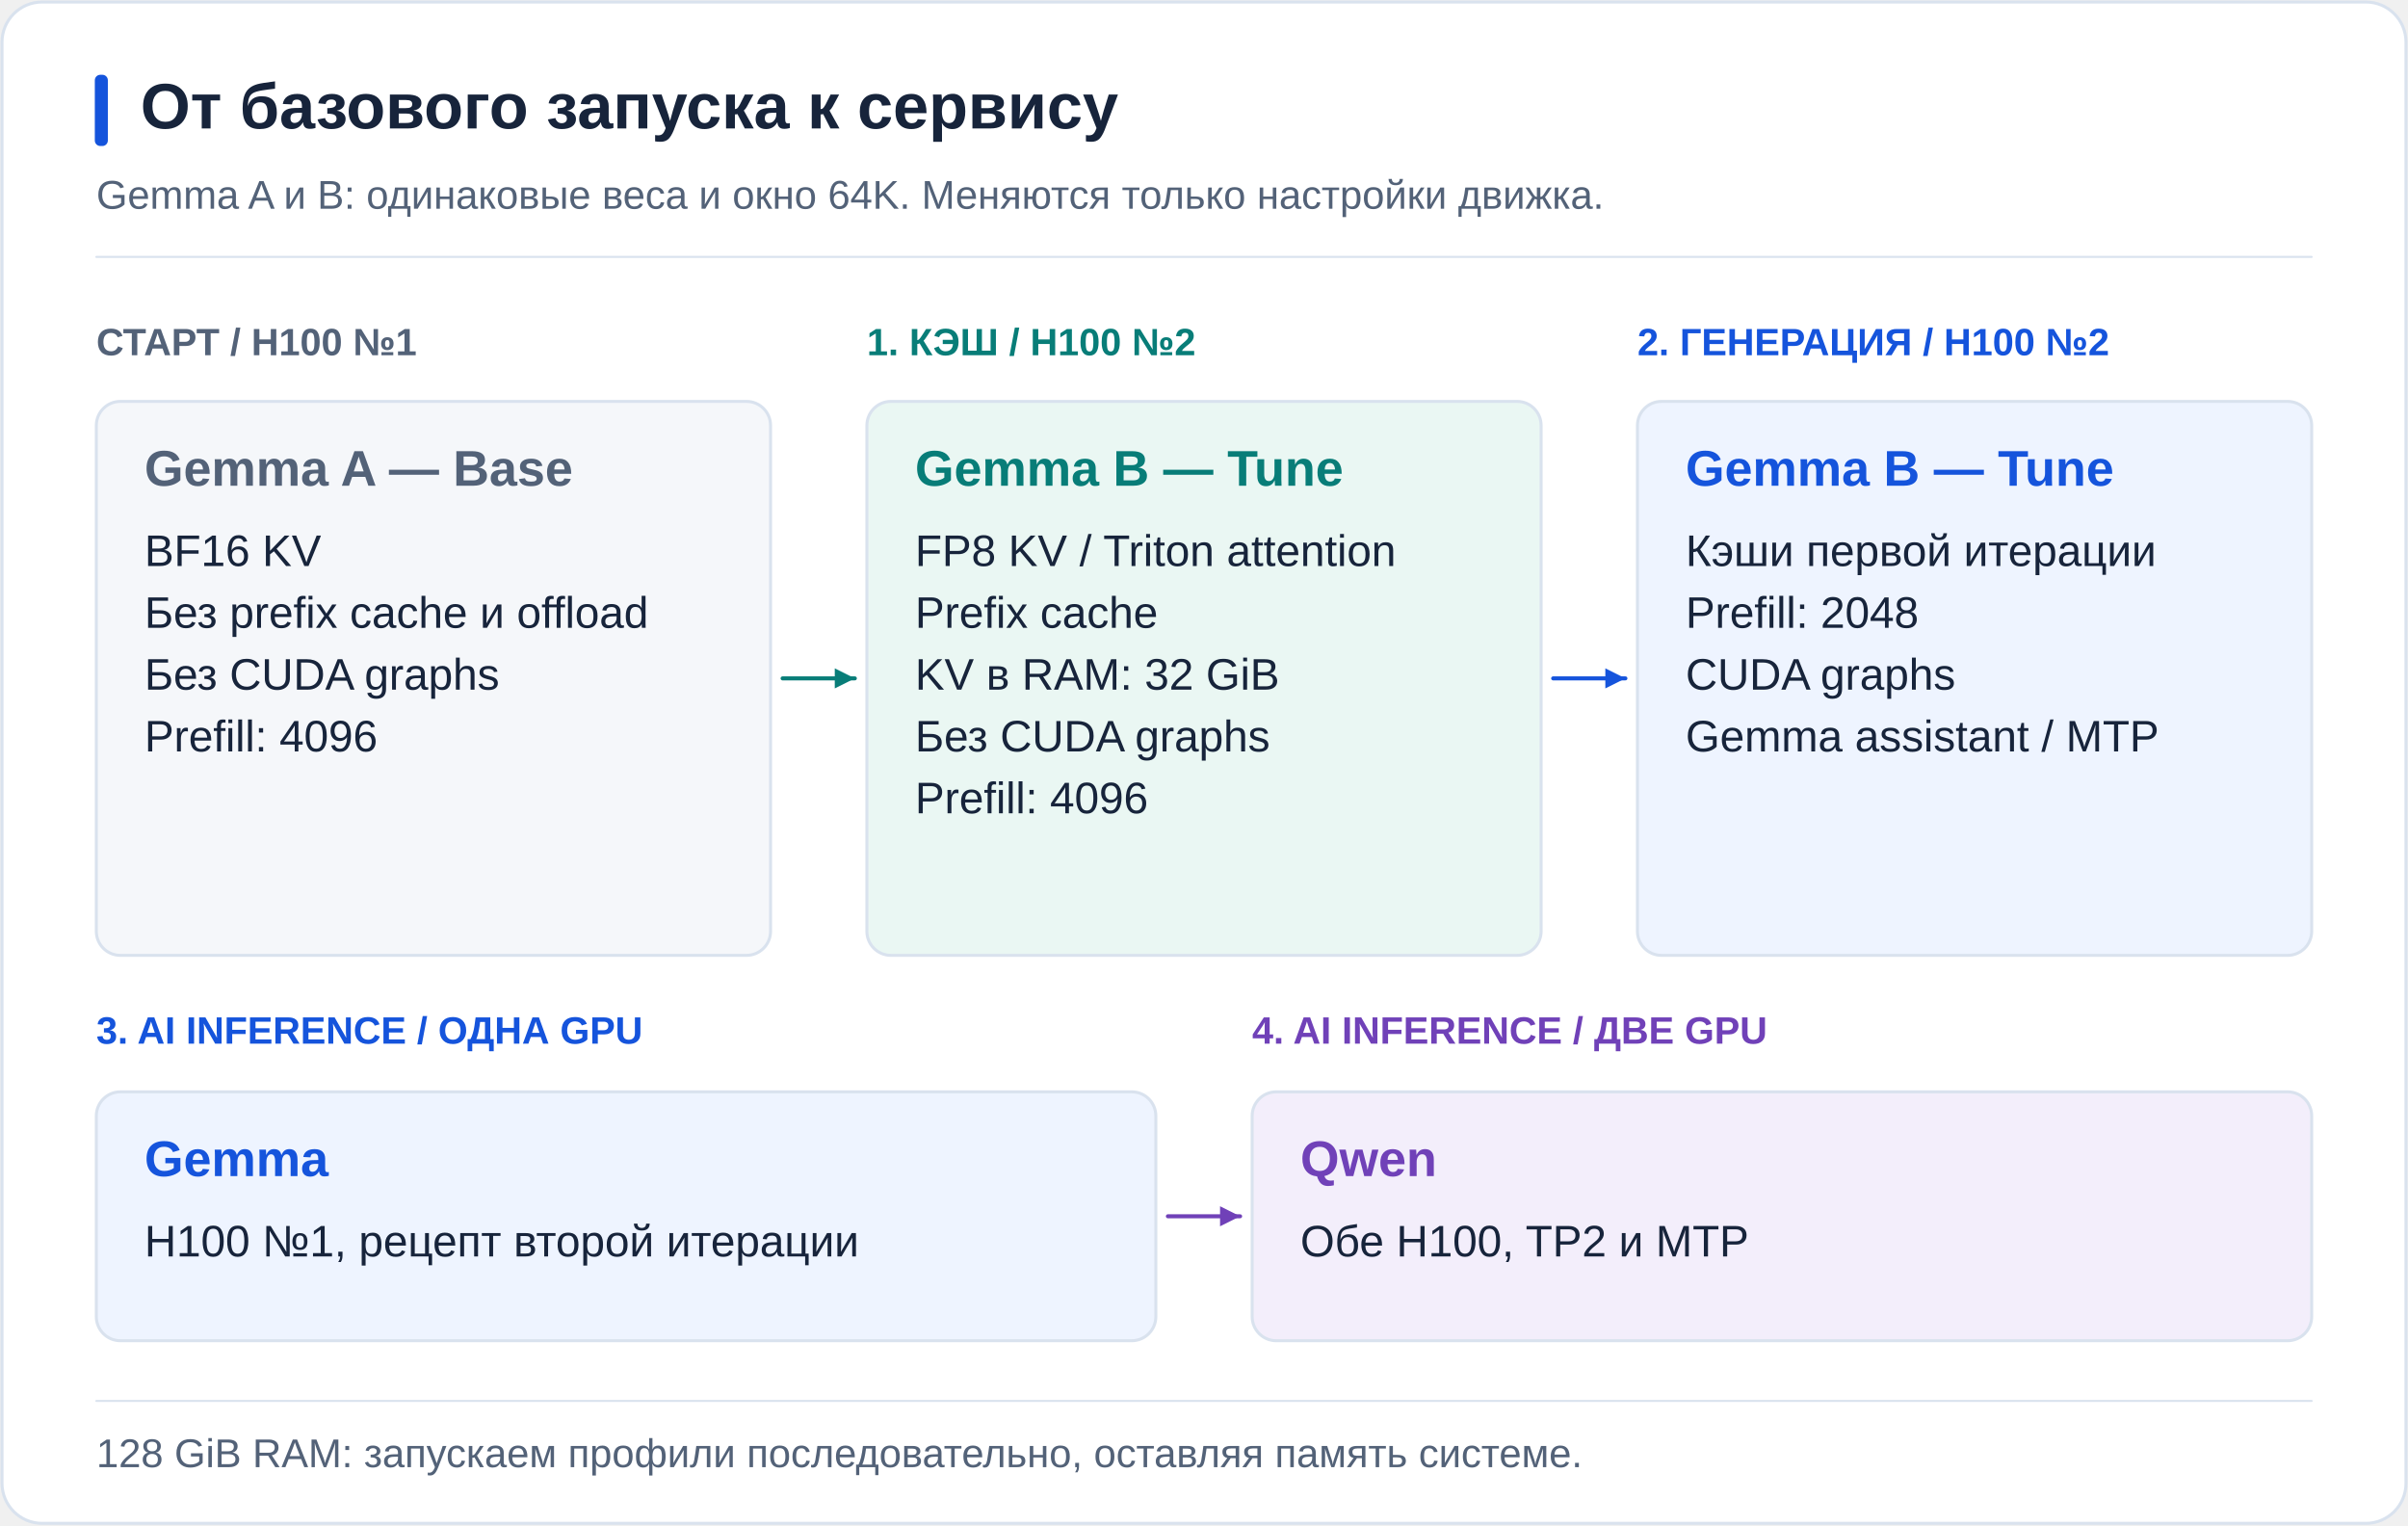
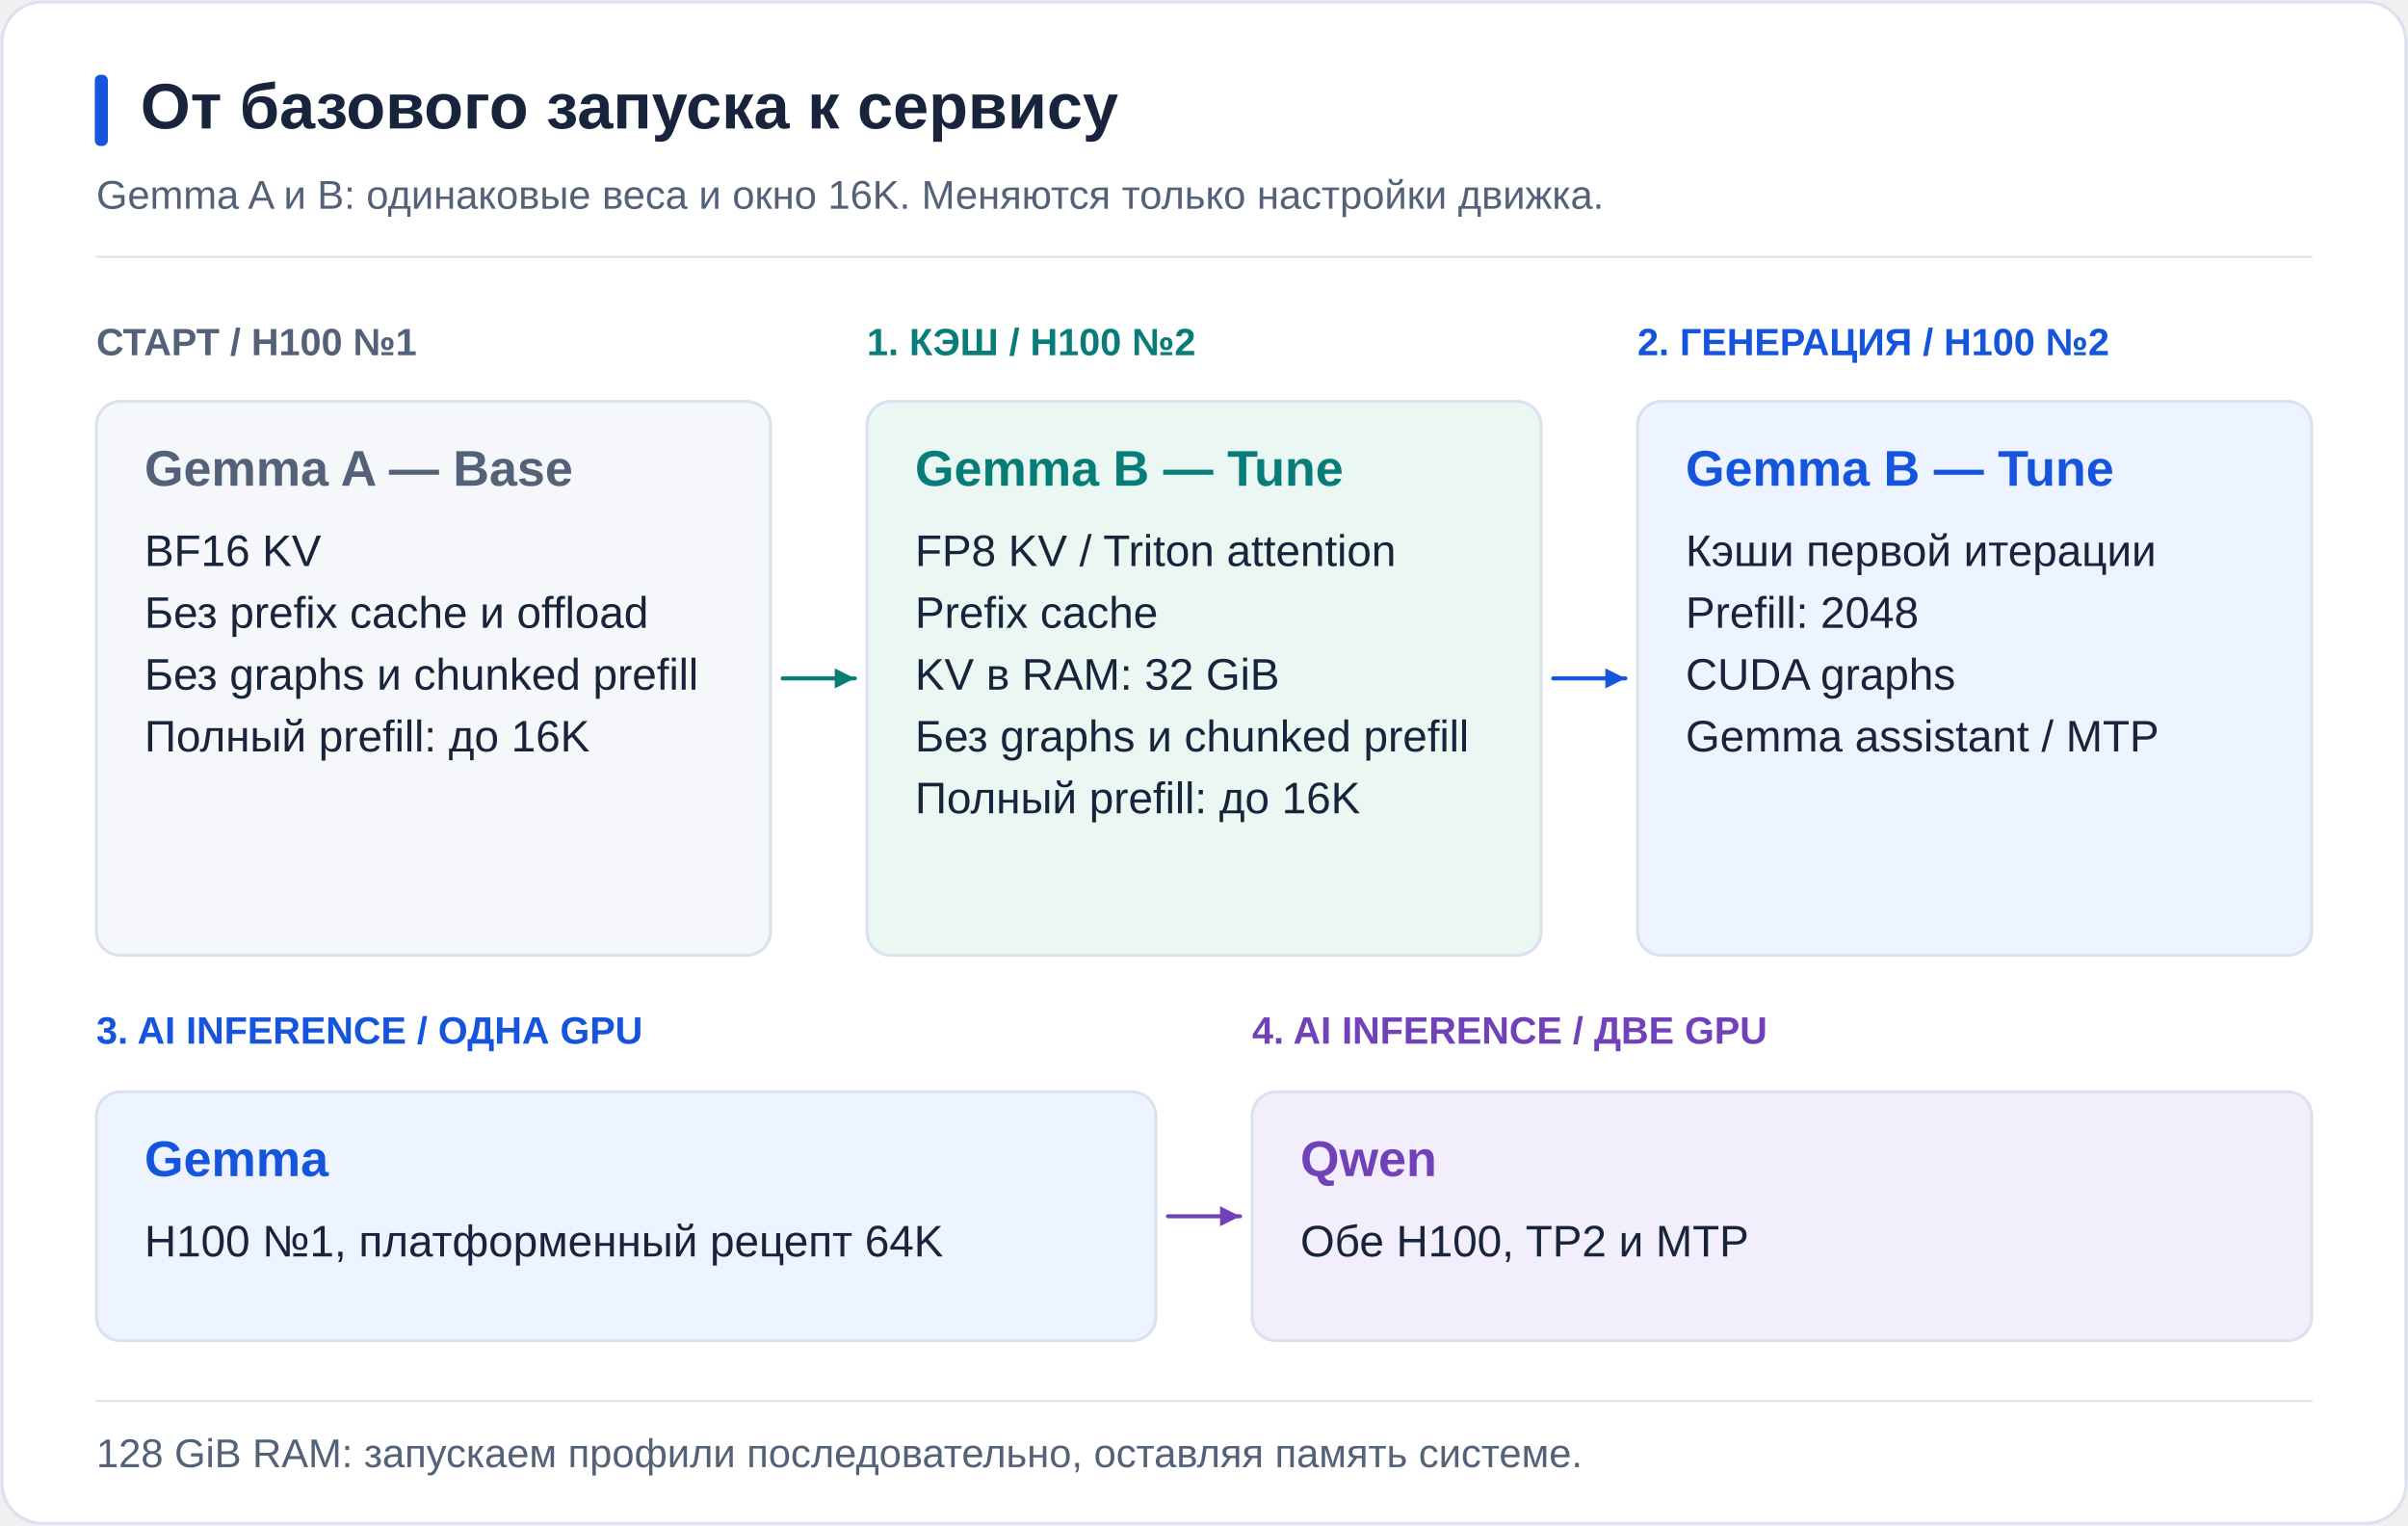
<svg xmlns="http://www.w3.org/2000/svg" width="1200" height="760" viewBox="0 0 1200 760" role="img" aria-labelledby="title desc" data-design="hardfest-v2">
  <defs>
    <marker id="arrow-1554dc" viewBox="0 0 10 10" refX="10" refY="5" markerWidth="10" markerHeight="10" markerUnits="userSpaceOnUse" orient="auto">
      <path d="M0 0 L10 5 L0 10 Z" fill="#1554dc" />
    </marker>
    <marker id="arrow-087d78" viewBox="0 0 10 10" refX="10" refY="5" markerWidth="10" markerHeight="10" markerUnits="userSpaceOnUse" orient="auto">
      <path d="M0 0 L10 5 L0 10 Z" fill="#087d78" />
    </marker>
    <marker id="arrow-7041b8" viewBox="0 0 10 10" refX="10" refY="5" markerWidth="10" markerHeight="10" markerUnits="userSpaceOnUse" orient="auto">
      <path d="M0 0 L10 5 L0 10 Z" fill="#7041b8" />
    </marker>
    <marker id="arrow-536278" viewBox="0 0 10 10" refX="10" refY="5" markerWidth="10" markerHeight="10" markerUnits="userSpaceOnUse" orient="auto">
      <path d="M0 0 L10 5 L0 10 Z" fill="#536278" />
    </marker>
  </defs>
  <style>text{font-family:Arial,Helvetica,sans-serif;font-variant-numeric:tabular-nums}</style>
  <rect x="1" y="1" width="1198" height="758" rx="20" fill="#ffffff" stroke="#d9e2ee" stroke-width="1.5" />
  <rect x="48" y="38" width="5" height="34" rx="2" fill="#1554dc" stroke="#1554dc" stroke-width="1.5" />
  <text x="70" y="64" font-size="32" fill="#17243b" text-anchor="start" font-weight="700" data-max-width="1082">
    <tspan x="70" dy="0">От базового запуска к сервису</tspan>
  </text>
  <text x="48" y="104" font-size="20" fill="#536278" text-anchor="start" data-max-width="1104">
-     <tspan x="48" dy="0">Gemma A и B: одинаковые веса и окно 64K. Меняются только настройки движка.</tspan>
+     <tspan x="48" dy="0">Gemma A и B: одинаковые веса и окно 16K. Меняются только настройки движка.</tspan>
  </text>
  <path d="M48 128 H1152" fill="none" stroke="#d9e2ee" stroke-width="1" stroke-linejoin="round" stroke-linecap="round" />
  <text x="48" y="177" font-size="19" fill="#536278" text-anchor="start" font-weight="700" data-max-width="336">
    <tspan x="48" dy="0">СТАРТ / H100 №1</tspan>
  </text>
  <text x="432" y="177" font-size="19" fill="#087d78" text-anchor="start" font-weight="700" data-max-width="336">
    <tspan x="432" dy="0">1. КЭШ / H100 №2</tspan>
  </text>
  <text x="816" y="177" font-size="19" fill="#1554dc" text-anchor="start" font-weight="700" data-max-width="336">
    <tspan x="816" dy="0">2. ГЕНЕРАЦИЯ / H100 №2</tspan>
  </text>
  <rect x="48" y="200" width="336" height="276" rx="12" fill="#f5f7fa" stroke="#d9e2ee" stroke-width="1.5" data-node="true" />
  <text x="72" y="242" font-size="25" fill="#536278" text-anchor="start" font-weight="700" data-max-width="288">
    <tspan x="72" dy="0">Gemma A — Base</tspan>
  </text>
  <text x="72" y="282" font-size="22" fill="#17243b" text-anchor="start" data-max-width="288">
    <tspan x="72" dy="0">BF16 KV</tspan>
    <tspan x="72" dy="30.8">Без prefix cache и offload</tspan>
-     <tspan x="72" dy="30.8">Без CUDA graphs</tspan>
-     <tspan x="72" dy="30.8">Prefill: 4096</tspan>
+     <tspan x="72" dy="30.8">Без graphs и chunked prefill</tspan>
+     <tspan x="72" dy="30.8">Полный prefill: до 16K</tspan>
  </text>
  <rect x="432" y="200" width="336" height="276" rx="12" fill="#eaf7f3" stroke="#d9e2ee" stroke-width="1.5" data-node="true" />
  <text x="456" y="242" font-size="25" fill="#087d78" text-anchor="start" font-weight="700" data-max-width="288">
    <tspan x="456" dy="0">Gemma B — Tune</tspan>
  </text>
  <text x="456" y="282" font-size="22" fill="#17243b" text-anchor="start" data-max-width="288">
    <tspan x="456" dy="0">FP8 KV / Triton attention</tspan>
    <tspan x="456" dy="30.8">Prefix cache</tspan>
    <tspan x="456" dy="30.8">KV в RAM: 32 GiB</tspan>
-     <tspan x="456" dy="30.8">Без CUDA graphs</tspan>
-     <tspan x="456" dy="30.8">Prefill: 4096</tspan>
+     <tspan x="456" dy="30.8">Без graphs и chunked prefill</tspan>
+     <tspan x="456" dy="30.8">Полный prefill: до 16K</tspan>
  </text>
  <rect x="816" y="200" width="336" height="276" rx="12" fill="#eef4ff" stroke="#d9e2ee" stroke-width="1.5" data-node="true" />
  <text x="840" y="242" font-size="25" fill="#1554dc" text-anchor="start" font-weight="700" data-max-width="288">
    <tspan x="840" dy="0">Gemma B — Tune</tspan>
  </text>
  <text x="840" y="282" font-size="22" fill="#17243b" text-anchor="start" data-max-width="288">
    <tspan x="840" dy="0">Кэши первой итерации</tspan>
    <tspan x="840" dy="30.8">Prefill: 2048</tspan>
    <tspan x="840" dy="30.8">CUDA graphs</tspan>
    <tspan x="840" dy="30.8">Gemma assistant / MTP</tspan>
  </text>
  <path d="M390 338.0 L426 338.0" fill="none" stroke="#087d78" stroke-width="2" stroke-linejoin="round" stroke-linecap="round" marker-end="url(#arrow-087d78)" data-connector="true" />
  <path d="M774 338.0 L810 338.0" fill="none" stroke="#1554dc" stroke-width="2" stroke-linejoin="round" stroke-linecap="round" marker-end="url(#arrow-1554dc)" data-connector="true" />
  <text x="48" y="520" font-size="19" fill="#1554dc" text-anchor="start" font-weight="700">
    <tspan x="48" dy="0">3. AI INFERENCE / ОДНА GPU</tspan>
  </text>
  <text x="624" y="520" font-size="19" fill="#7041b8" text-anchor="start" font-weight="700">
    <tspan x="624" dy="0">4. AI INFERENCE / ДВЕ GPU</tspan>
  </text>
  <rect x="48" y="544" width="528" height="124" rx="12" fill="#eef4ff" stroke="#d9e2ee" stroke-width="1.5" data-node="true" />
  <text x="72" y="586" font-size="25" fill="#1554dc" text-anchor="start" font-weight="700" data-max-width="480">
    <tspan x="72" dy="0">Gemma</tspan>
  </text>
  <text x="72" y="626" font-size="22" fill="#17243b" text-anchor="start" data-max-width="480">
-     <tspan x="72" dy="0">H100 №1, рецепт второй итерации</tspan>
+     <tspan x="72" dy="0">H100 №1, платформенный рецепт 64K</tspan>
  </text>
  <rect x="624" y="544" width="528" height="124" rx="12" fill="#f3eefb" stroke="#d9e2ee" stroke-width="1.5" data-node="true" />
  <text x="648" y="586" font-size="25" fill="#7041b8" text-anchor="start" font-weight="700" data-max-width="480">
    <tspan x="648" dy="0">Qwen</tspan>
  </text>
  <text x="648" y="626" font-size="22" fill="#17243b" text-anchor="start" data-max-width="480">
    <tspan x="648" dy="0">Обе H100, TP2 и MTP</tspan>
  </text>
  <path d="M582 606.0 L618 606.0" fill="none" stroke="#7041b8" stroke-width="2" stroke-linejoin="round" stroke-linecap="round" marker-end="url(#arrow-7041b8)" data-connector="true" />
  <path d="M48 698 H1152" fill="none" stroke="#d9e2ee" stroke-width="1" stroke-linejoin="round" stroke-linecap="round" />
  <text x="48" y="731" font-size="20" fill="#536278" text-anchor="start" data-max-width="1104">
    <tspan x="48" dy="0">128 GiB RAM: запускаем профили последовательно, оставляя память системе.</tspan>
  </text>
</svg>
